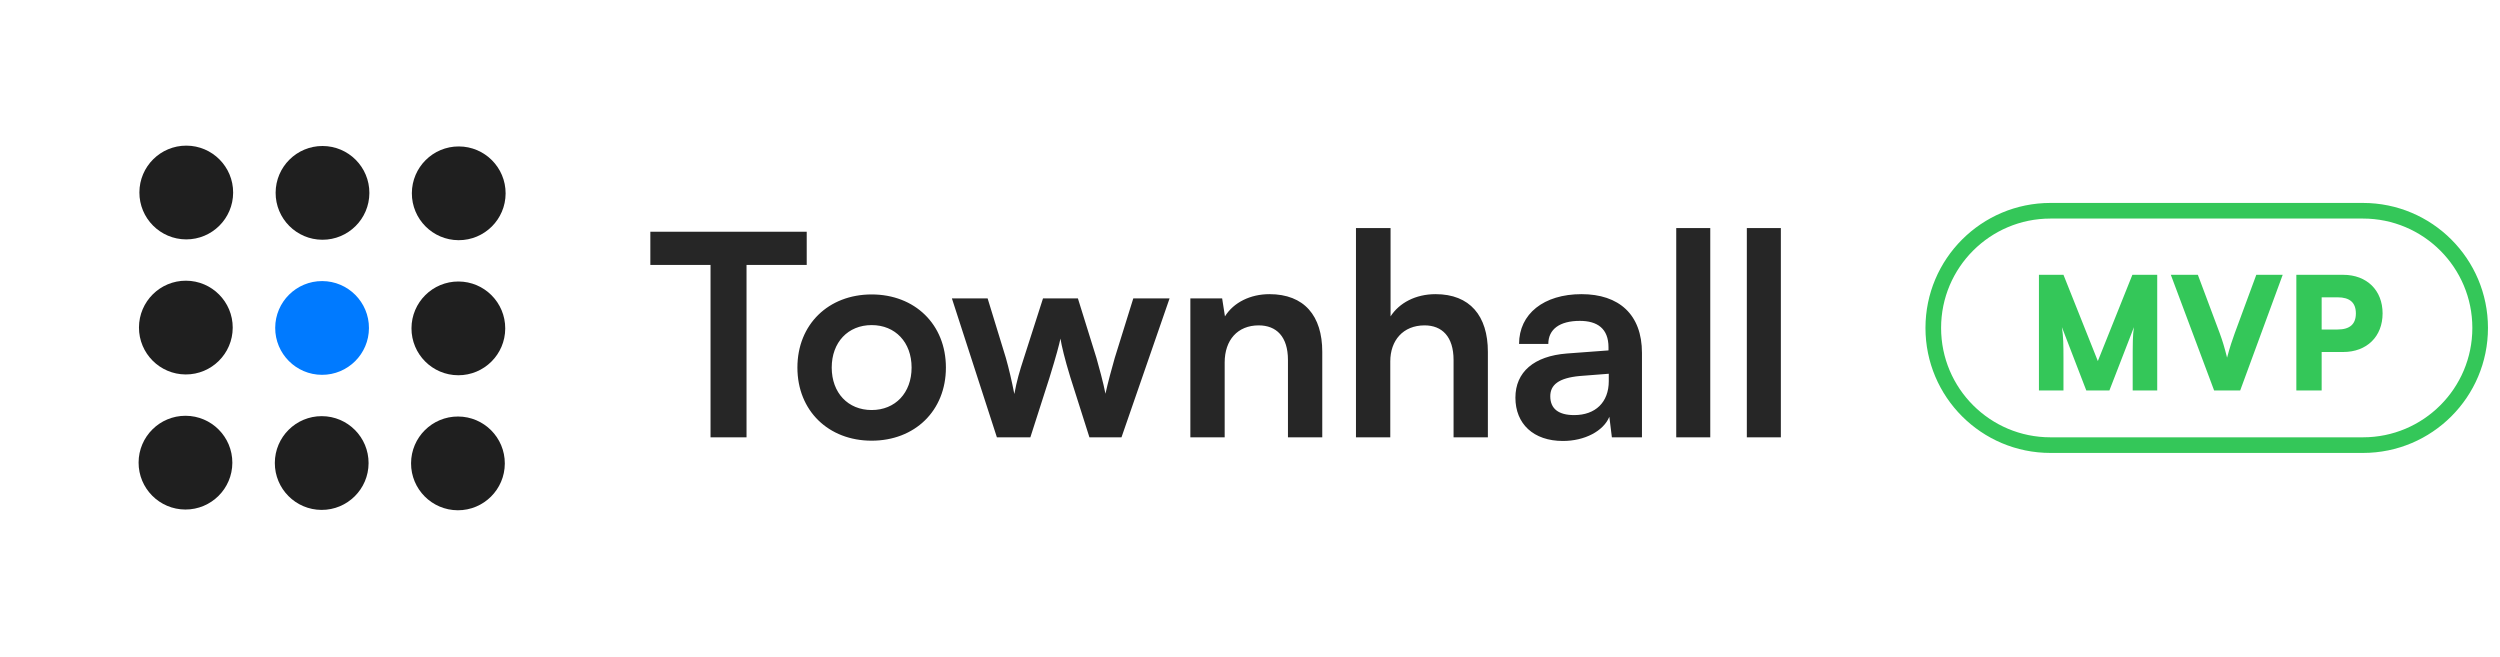
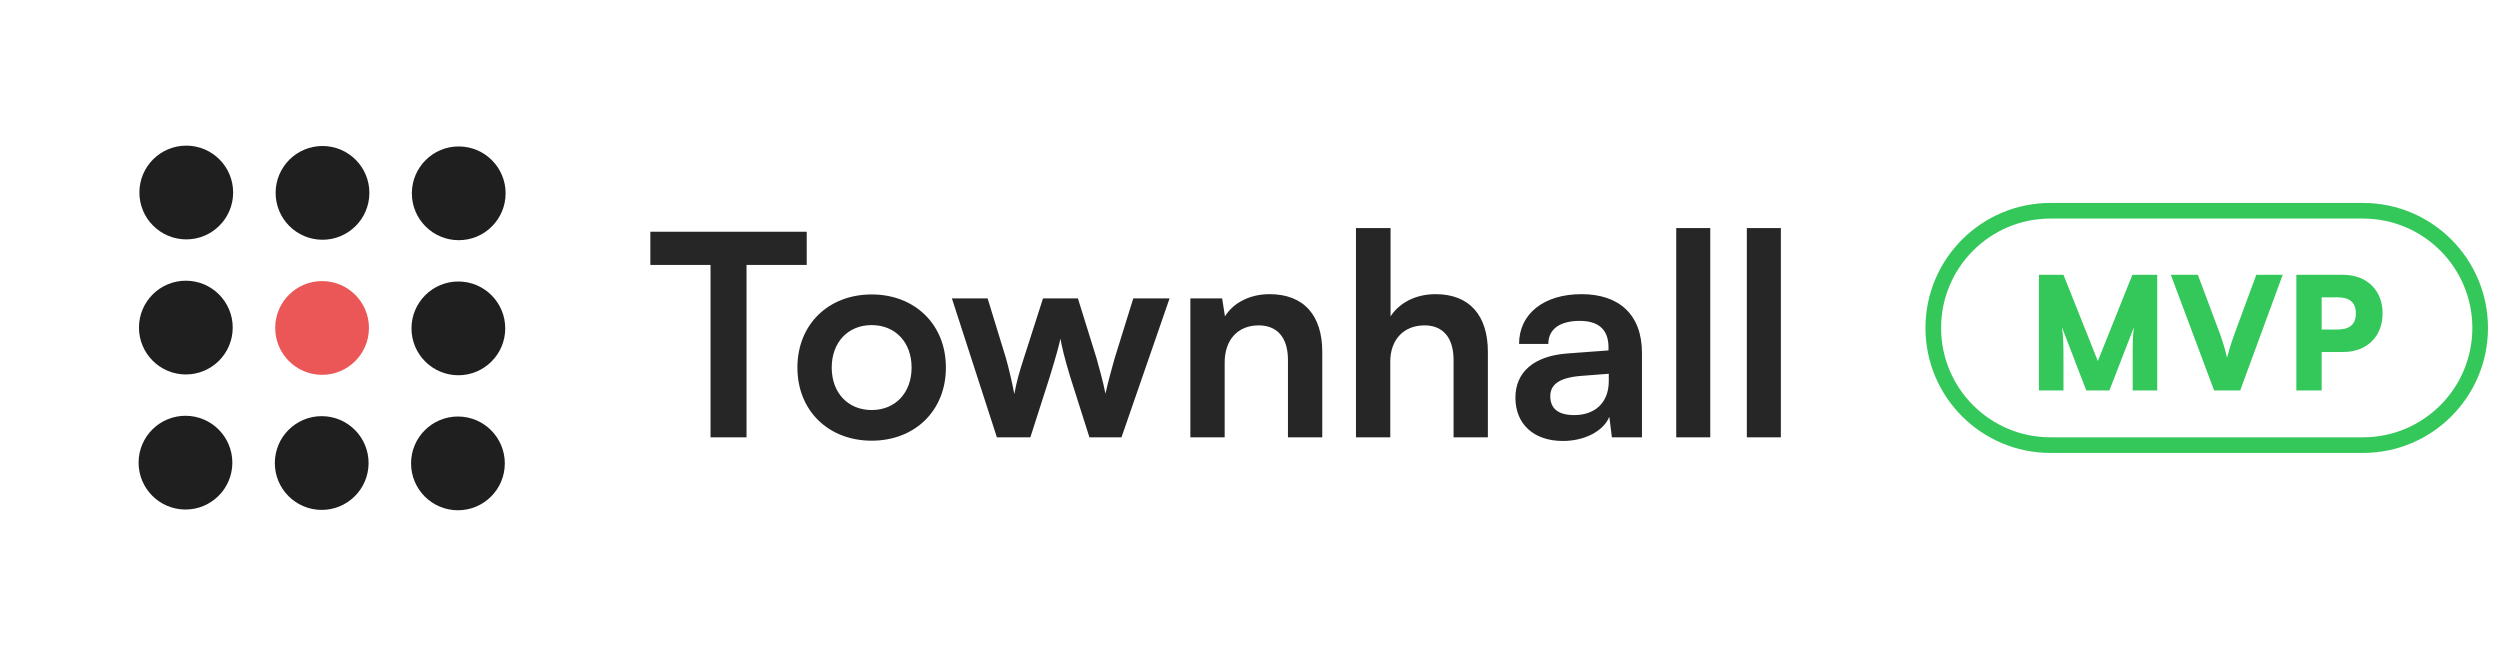
<svg xmlns="http://www.w3.org/2000/svg" width="160" height="42" viewBox="0 0 160 42" fill="none">
  <circle cx="11.921" cy="12.321" r="3" transform="rotate(0.162684 11.9212 12.321)" fill="#1F1F1F" />
  <circle cx="20.64" cy="12.344" r="3" transform="rotate(0.162684 20.6399 12.3444)" fill="#1F1F1F" />
  <circle cx="29.359" cy="12.372" r="3" transform="rotate(0.162684 29.3587 12.3718)" fill="#1F1F1F" />
  <circle cx="11.894" cy="20.965" r="3" transform="rotate(0.162684 11.8938 20.9655)" fill="#1F1F1F" />
  <circle cx="29.335" cy="21.016" r="3" transform="rotate(0.162684 29.3352 21.0163)" fill="#1F1F1F" />
  <circle cx="11.87" cy="29.61" r="3" transform="rotate(0.162684 11.8704 29.6101)" fill="#1F1F1F" />
  <circle cx="20.589" cy="29.634" r="3" transform="rotate(0.162684 20.5891 29.6335)" fill="#1F1F1F" />
  <circle cx="29.308" cy="29.657" r="3" transform="rotate(0.162684 29.3079 29.6569)" fill="#1F1F1F" />
-   <circle cx="20.613" cy="20.989" r="3" transform="rotate(0.162684 20.6126 20.989)" fill="#007AFF" />
+   <circle cx="20.613" cy="20.989" r="3" transform="rotate(0.162684 20.6126 20.989)" fill="#EB5757" />
  <path d="M41.622 16.954V14.83H51.63V16.954H47.778V27.988H45.474V16.954H41.622ZM51.034 23.524C51.034 20.752 53.032 18.844 55.786 18.844C58.54 18.844 60.538 20.752 60.538 23.524C60.538 26.296 58.54 28.204 55.786 28.204C53.032 28.204 51.034 26.296 51.034 23.524ZM53.23 23.524C53.23 25.144 54.274 26.242 55.786 26.242C57.298 26.242 58.342 25.144 58.342 23.524C58.342 21.904 57.298 20.806 55.786 20.806C54.274 20.806 53.23 21.904 53.23 23.524ZM63.801 27.988L60.921 19.096H63.207L64.377 22.912C64.575 23.614 64.755 24.388 64.917 25.216C65.079 24.352 65.241 23.794 65.529 22.912L66.753 19.096H68.985L70.173 22.912C70.281 23.272 70.641 24.604 70.749 25.198C70.893 24.532 71.181 23.47 71.343 22.912L72.531 19.096H74.853L71.775 27.988H69.723L68.499 24.136C68.139 22.966 67.941 22.12 67.869 21.67C67.779 22.084 67.617 22.714 67.167 24.172L65.943 27.988H63.801ZM78.379 27.988H76.183V19.096H78.217L78.397 20.248C78.955 19.348 80.035 18.826 81.241 18.826C83.473 18.826 84.625 20.212 84.625 22.516V27.988H82.429V23.038C82.429 21.544 81.691 20.824 80.557 20.824C79.207 20.824 78.379 21.76 78.379 23.2V27.988ZM88.978 27.988H86.782V14.596H88.996V20.248C89.554 19.384 90.598 18.826 91.876 18.826C94.072 18.826 95.224 20.212 95.224 22.516V27.988H93.028V23.038C93.028 21.544 92.29 20.824 91.174 20.824C89.788 20.824 88.978 21.796 88.978 23.128V27.988ZM100.028 28.222C98.138 28.222 96.986 27.124 96.986 25.45C96.986 23.812 98.174 22.786 100.28 22.624L102.944 22.426V22.228C102.944 21.022 102.224 20.536 101.108 20.536C99.812 20.536 99.092 21.076 99.092 22.012H97.22C97.22 20.086 98.804 18.826 101.216 18.826C103.61 18.826 105.086 20.122 105.086 22.588V27.988H103.16L102.998 26.674C102.62 27.592 101.414 28.222 100.028 28.222ZM100.748 26.566C102.098 26.566 102.962 25.756 102.962 24.388V23.92L101.108 24.064C99.74 24.19 99.218 24.64 99.218 25.36C99.218 26.17 99.758 26.566 100.748 26.566ZM109.457 27.988H107.279V14.596H109.457V27.988ZM113.975 27.988H111.797V14.596H113.975V27.988Z" fill="#262626" />
  <path d="M131.23 13.488H151.23C155.373 13.488 158.73 16.846 158.73 20.988C158.73 25.13 155.373 28.488 151.23 28.488H131.23C127.088 28.488 123.73 25.13 123.73 20.988C123.73 16.846 127.088 13.488 131.23 13.488Z" stroke="#34C759" />
  <path d="M132.062 24.988H130.492V17.588H132.062L134.262 23.108L136.472 17.588H138.062V24.988H136.492V23.438C136.492 21.838 136.492 21.488 136.572 20.938L135.002 24.988H133.522L131.962 20.938C132.052 21.488 132.062 22.108 132.062 22.918V24.988ZM141.703 24.988L138.933 17.588H140.663L142.063 21.328C142.233 21.788 142.373 22.248 142.533 22.888C142.723 22.178 142.863 21.768 143.023 21.328L144.403 17.588H146.093L143.373 24.988H141.703ZM149.966 22.528H148.586V24.988H146.966V17.588H149.966C151.476 17.588 152.486 18.578 152.486 20.058C152.486 21.538 151.476 22.528 149.966 22.528ZM149.606 19.028H148.586V21.088H149.606C150.386 21.088 150.776 20.748 150.776 20.058C150.776 19.368 150.386 19.028 149.606 19.028Z" fill="#34C759" />
</svg>
